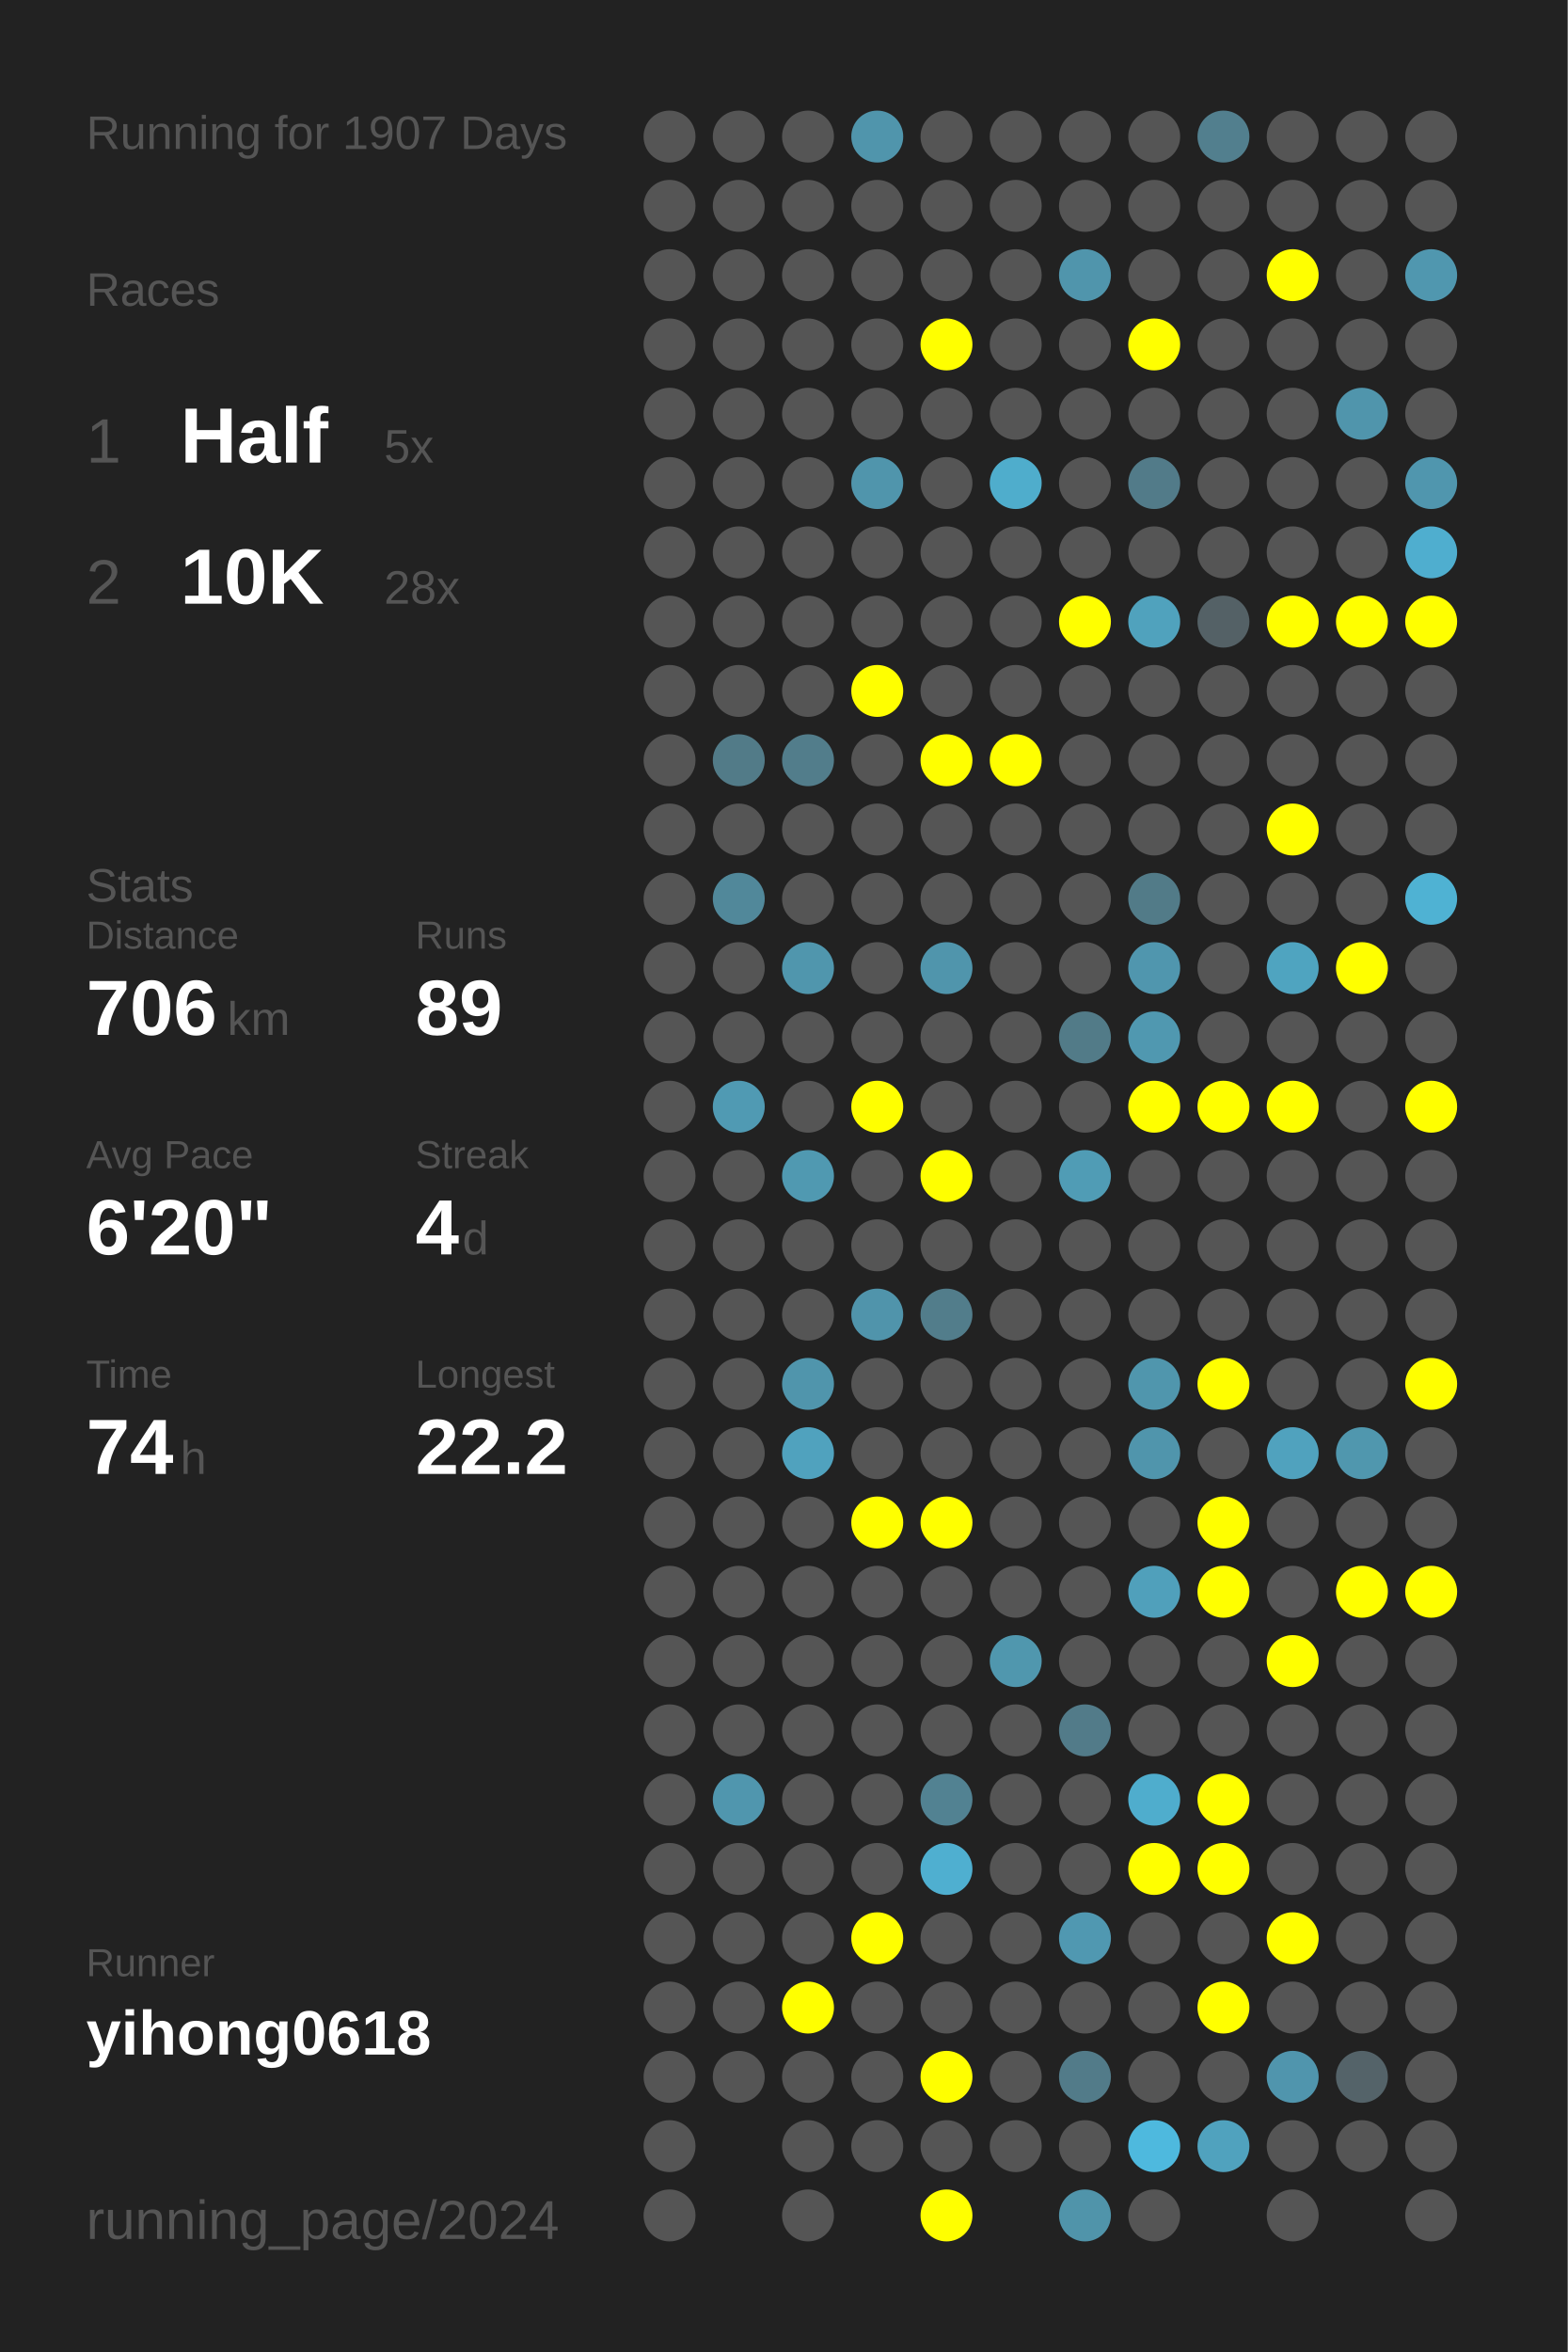
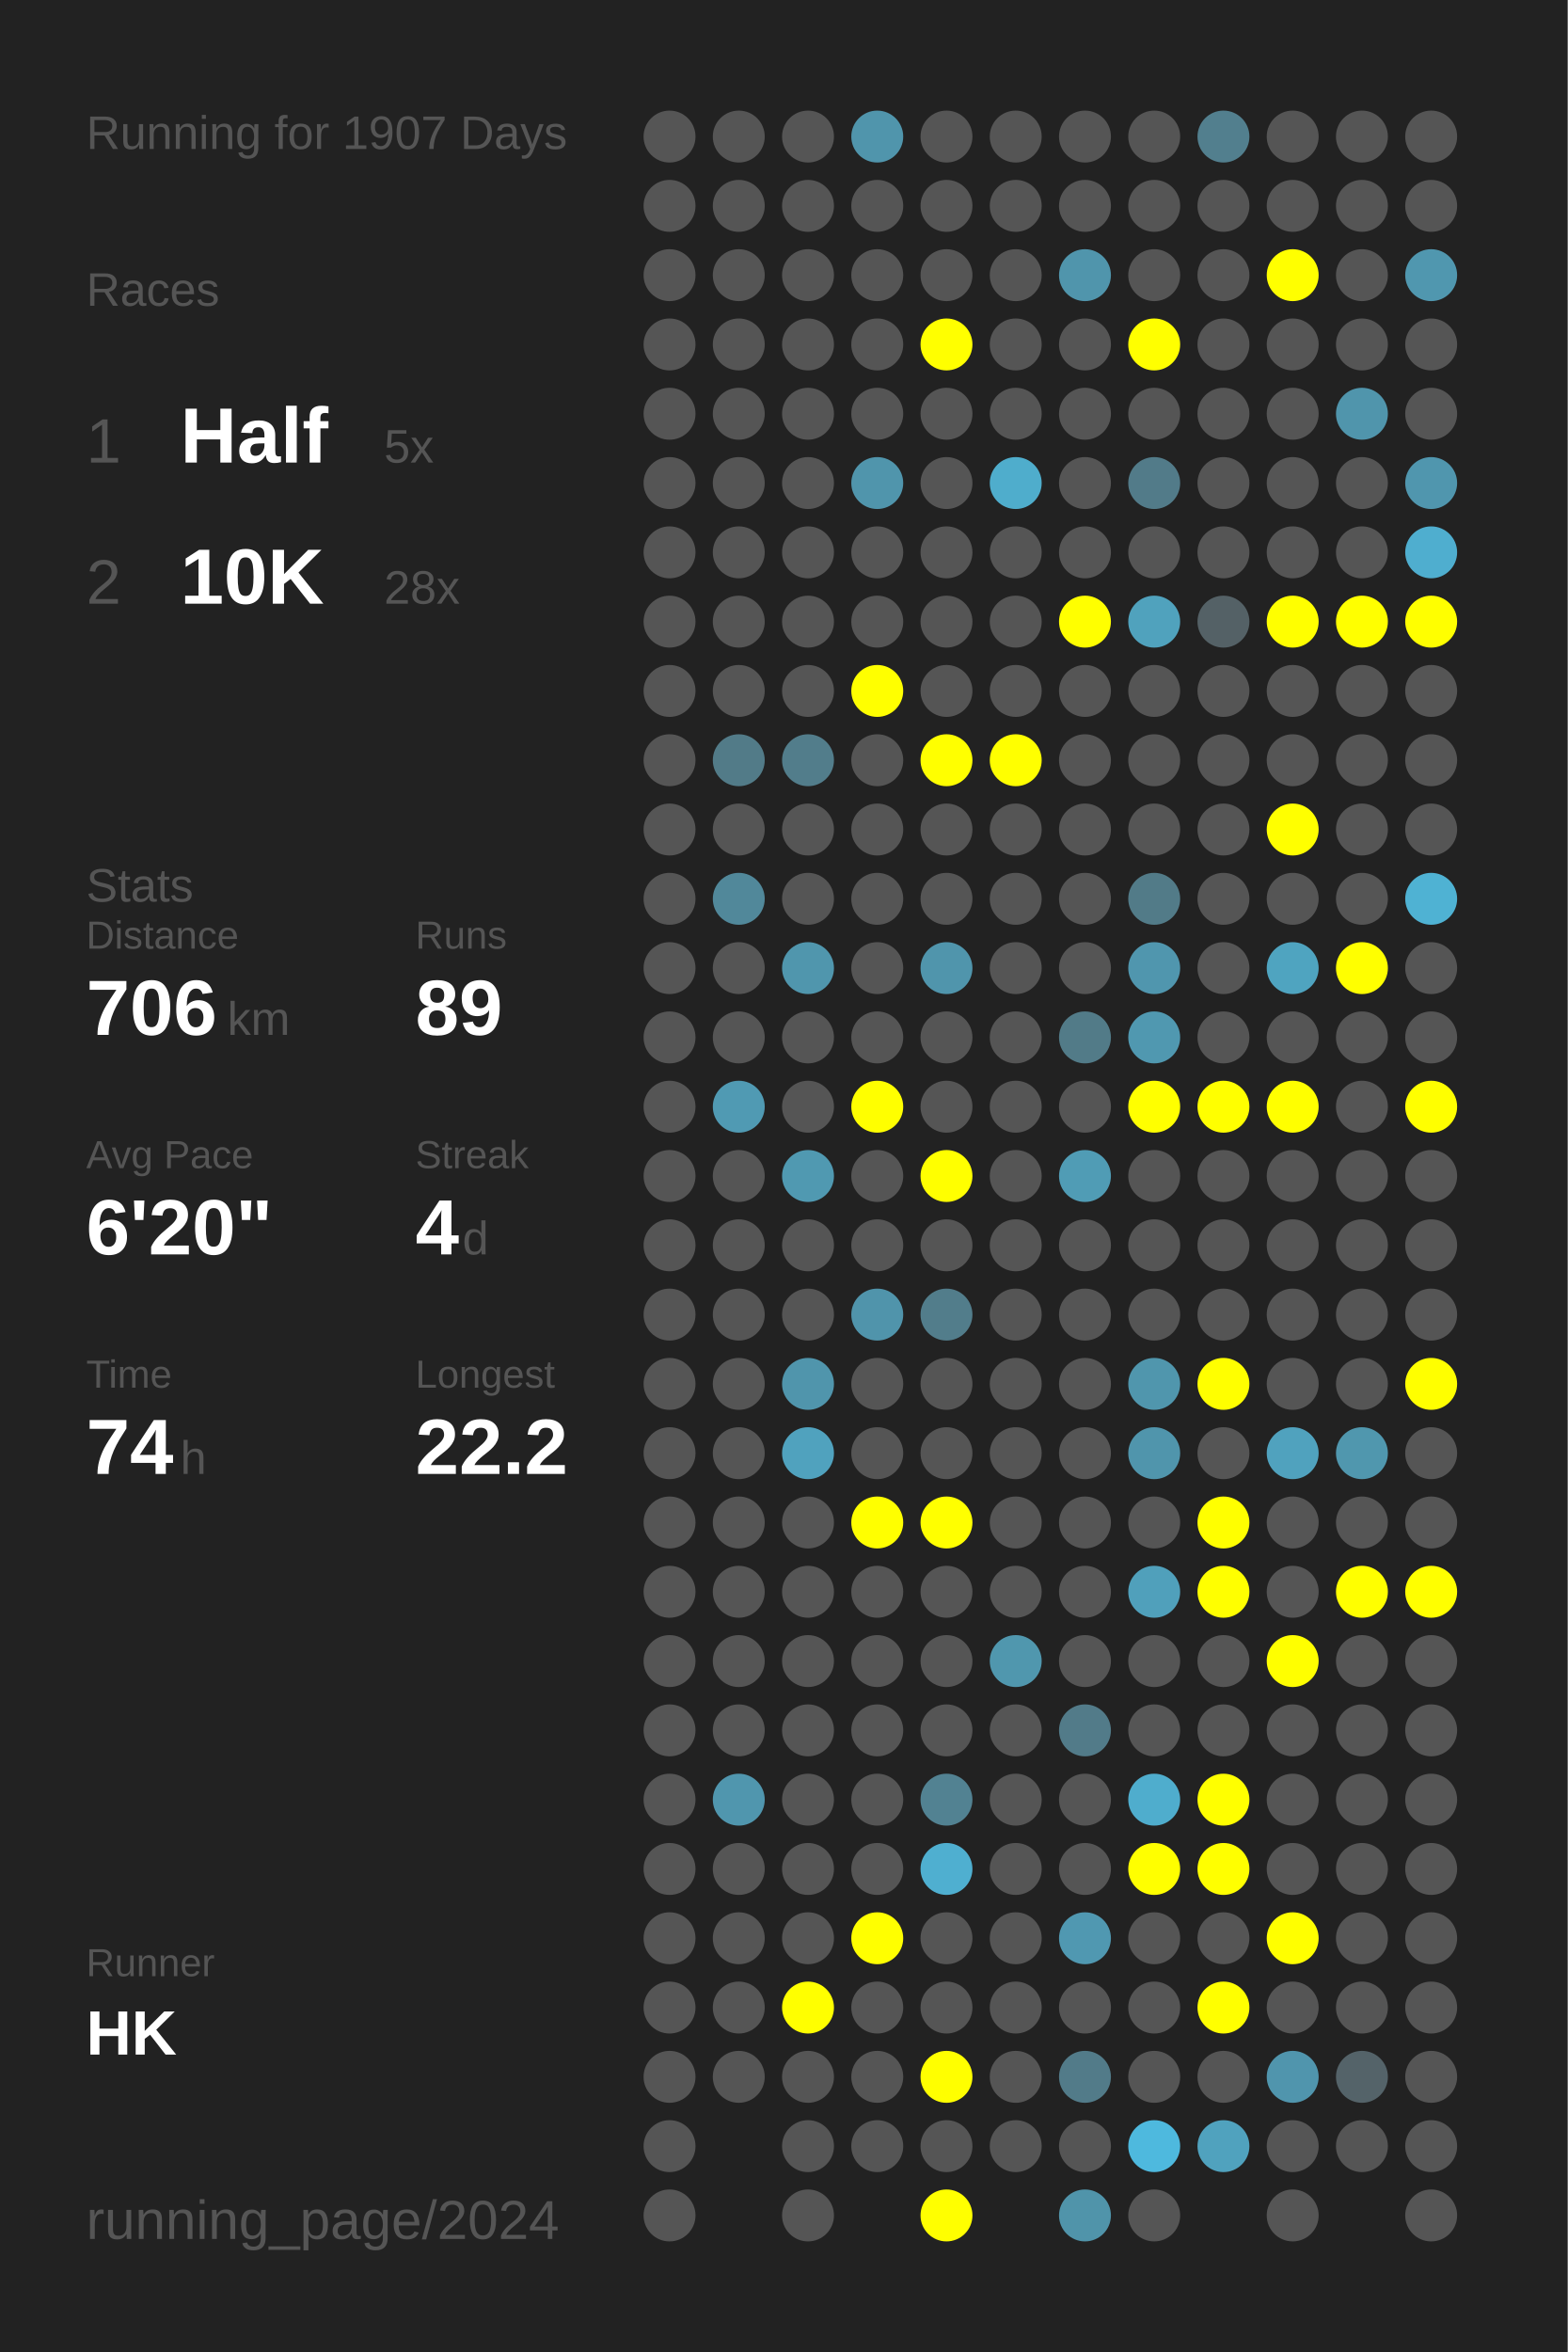
<svg xmlns="http://www.w3.org/2000/svg" baseProfile="full" height="300mm" version="1.1" viewBox="0,0,200,300" width="200mm">
  <defs />
  <rect fill="#222222" height="300" width="200" x="0" y="0" />
  <text fill="#555555" style="font-size:6px; font-family:Arial;" x="11" y="19">Running for 1907 Days</text>
  <text fill="#555555" style="font-size:6px; font-family:Arial;" x="11" y="39">Races</text>
  <text fill="#555555" style="font-size:8px; font-family:Arial;" x="11" y="59">1</text>
  <text fill="#FFFFFF" style="font-size:10px; font-family:Arial; font-weight:bold;" x="23" y="59">Half</text>
  <text fill="#555555" style="font-size:6px; font-family:Arial;" x="49" y="59">5x</text>
  <text fill="#555555" style="font-size:8px; font-family:Arial;" x="11" y="77">2</text>
  <text fill="#FFFFFF" style="font-size:10px; font-family:Arial; font-weight:bold;" x="23" y="77">10K</text>
  <text fill="#555555" style="font-size:6px; font-family:Arial;" x="49" y="77">28x</text>
  <text fill="#555555" style="font-size:6px; font-family:Arial;" x="11" y="115">Stats</text>
  <text fill="#555555" style="font-size:5px; font-family:Arial;" x="11" y="121">Distance</text>
  <text fill="#FFFFFF" style="font-size:10px; font-family:Arial; font-weight:bold;" x="11" y="132">706</text>
  <text fill="#555555" style="font-size:6px; font-family:Arial;" x="29" y="132">km</text>
  <text fill="#555555" style="font-size:5px; font-family:Arial;" x="53" y="121">Runs</text>
  <text fill="#FFFFFF" style="font-size:10px; font-family:Arial; font-weight:bold;" x="53" y="132">89</text>
  <text fill="#555555" style="font-size:5px; font-family:Arial;" x="11" y="149">Avg Pace</text>
  <text fill="#FFFFFF" style="font-size:10px; font-family:Arial; font-weight:bold;" x="11" y="160">6'20"</text>
  <text fill="#555555" style="font-size:5px; font-family:Arial;" x="53" y="149">Streak</text>
  <text fill="#FFFFFF" style="font-size:10px; font-family:Arial; font-weight:bold;" x="53" y="160">4</text>
  <text fill="#555555" style="font-size:6px; font-family:Arial;" x="59" y="160">d</text>
  <text fill="#555555" style="font-size:5px; font-family:Arial;" x="11" y="177">Time</text>
  <text fill="#FFFFFF" style="font-size:10px; font-family:Arial; font-weight:bold;" x="11" y="188">74</text>
  <text fill="#555555" style="font-size:6px; font-family:Arial;" x="23" y="188">h</text>
  <text fill="#555555" style="font-size:5px; font-family:Arial;" x="53" y="177">Longest</text>
  <text fill="#FFFFFF" style="font-size:10px; font-family:Arial; font-weight:bold;" x="53" y="188">22.2</text>
  <text fill="#555555" style="font-size:5px; font-family:Arial;" x="11" y="252.065">Runner</text>
-   <text fill="#FFFFFF" style="font-size:8px; font-family:Arial; font-weight:bold;" x="11" y="262.065">yihong0618</text>
+   <text fill="#FFFFFF" style="font-size:8px; font-family:Arial; font-weight:bold;" x="11" y="262.065">HK</text>
  <text fill="#555555" style="font-size:7px; font-family:Arial;" x="11" y="285.581">running_page/2024</text>
  <circle cx="85.417" cy="17.419" fill="#555555" r="3.312" />
  <circle cx="85.417" cy="26.258" fill="#555555" r="3.312" />
  <circle cx="85.417" cy="35.097" fill="#555555" r="3.312" />
  <circle cx="85.417" cy="43.935" fill="#555555" r="3.312" />
  <circle cx="85.417" cy="52.774" fill="#555555" r="3.312" />
  <circle cx="85.417" cy="61.613" fill="#555555" r="3.312" />
  <circle cx="85.417" cy="70.452" fill="#555555" r="3.312" />
  <circle cx="85.417" cy="79.29" fill="#555555" r="3.312" />
  <circle cx="85.417" cy="88.129" fill="#555555" r="3.312" />
  <circle cx="85.417" cy="96.968" fill="#555555" r="3.312" />
  <circle cx="85.417" cy="105.806" fill="#555555" r="3.312" />
  <circle cx="85.417" cy="114.645" fill="#555555" r="3.312" />
  <circle cx="85.417" cy="123.484" fill="#555555" r="3.312" />
  <circle cx="85.417" cy="132.323" fill="#555555" r="3.312" />
  <circle cx="85.417" cy="141.161" fill="#555555" r="3.312" />
  <circle cx="85.417" cy="150" fill="#555555" r="3.312" />
  <circle cx="85.417" cy="158.839" fill="#555555" r="3.312" />
  <circle cx="85.417" cy="167.677" fill="#555555" r="3.312" />
  <circle cx="85.417" cy="176.516" fill="#555555" r="3.312" />
  <circle cx="85.417" cy="185.355" fill="#555555" r="3.312" />
  <circle cx="85.417" cy="194.194" fill="#555555" r="3.312" />
  <circle cx="85.417" cy="203.032" fill="#555555" r="3.312" />
  <circle cx="85.417" cy="211.871" fill="#555555" r="3.312" />
  <circle cx="85.417" cy="220.71" fill="#555555" r="3.312" />
  <circle cx="85.417" cy="229.548" fill="#555555" r="3.312" />
  <circle cx="85.417" cy="238.387" fill="#555555" r="3.312" />
  <circle cx="85.417" cy="247.226" fill="#555555" r="3.312" />
  <circle cx="85.417" cy="256.065" fill="#555555" r="3.312" />
  <circle cx="85.417" cy="264.903" fill="#555555" r="3.312" />
  <circle cx="85.417" cy="273.742" fill="#555555" r="3.312" />
  <circle cx="85.417" cy="282.581" fill="#555555" r="3.312" />
  <circle cx="94.25" cy="17.419" fill="#555555" r="3.312" />
  <circle cx="94.25" cy="26.258" fill="#555555" r="3.312" />
  <circle cx="94.25" cy="35.097" fill="#555555" r="3.312" />
  <circle cx="94.25" cy="43.935" fill="#555555" r="3.312" />
  <circle cx="94.25" cy="52.774" fill="#555555" r="3.312" />
  <circle cx="94.25" cy="61.613" fill="#555555" r="3.312" />
  <circle cx="94.25" cy="70.452" fill="#555555" r="3.312" />
  <circle cx="94.25" cy="79.29" fill="#555555" r="3.312" />
  <circle cx="94.25" cy="88.129" fill="#555555" r="3.312" />
  <circle cx="94.25" cy="96.968" fill="#527b88" r="3.312" />
  <circle cx="94.25" cy="105.806" fill="#555555" r="3.312" />
  <circle cx="94.25" cy="114.645" fill="#51889a" r="3.312" />
  <circle cx="94.25" cy="123.484" fill="#555555" r="3.312" />
  <circle cx="94.25" cy="132.323" fill="#555555" r="3.312" />
  <circle cx="94.25" cy="141.161" fill="#509ab3" r="3.312" />
  <circle cx="94.25" cy="150" fill="#555555" r="3.312" />
  <circle cx="94.25" cy="158.839" fill="#555555" r="3.312" />
  <circle cx="94.25" cy="167.677" fill="#555555" r="3.312" />
  <circle cx="94.25" cy="176.516" fill="#555555" r="3.312" />
  <circle cx="94.25" cy="185.355" fill="#555555" r="3.312" />
  <circle cx="94.25" cy="194.194" fill="#555555" r="3.312" />
  <circle cx="94.25" cy="203.032" fill="#555555" r="3.312" />
  <circle cx="94.25" cy="211.871" fill="#555555" r="3.312" />
  <circle cx="94.25" cy="220.71" fill="#555555" r="3.312" />
  <circle cx="94.25" cy="229.548" fill="#5096ae" r="3.312" />
  <circle cx="94.25" cy="238.387" fill="#555555" r="3.312" />
  <circle cx="94.25" cy="247.226" fill="#555555" r="3.312" />
  <circle cx="94.25" cy="256.065" fill="#555555" r="3.312" />
  <circle cx="94.25" cy="264.903" fill="#555555" r="3.312" />
  <circle cx="103.083" cy="17.419" fill="#555555" r="3.312" />
  <circle cx="103.083" cy="26.258" fill="#555555" r="3.312" />
  <circle cx="103.083" cy="35.097" fill="#555555" r="3.312" />
  <circle cx="103.083" cy="43.935" fill="#555555" r="3.312" />
  <circle cx="103.083" cy="52.774" fill="#555555" r="3.312" />
  <circle cx="103.083" cy="61.613" fill="#555555" r="3.312" />
  <circle cx="103.083" cy="70.452" fill="#555555" r="3.312" />
  <circle cx="103.083" cy="79.29" fill="#555555" r="3.312" />
  <circle cx="103.083" cy="88.129" fill="#555555" r="3.312" />
  <circle cx="103.083" cy="96.968" fill="#527d8b" r="3.312" />
  <circle cx="103.083" cy="105.806" fill="#555555" r="3.312" />
  <circle cx="103.083" cy="114.645" fill="#555555" r="3.312" />
  <circle cx="103.083" cy="123.484" fill="#5096ad" r="3.312" />
  <circle cx="103.083" cy="132.323" fill="#555555" r="3.312" />
  <circle cx="103.083" cy="141.161" fill="#555555" r="3.312" />
  <circle cx="103.083" cy="150" fill="#5099b1" r="3.312" />
  <circle cx="103.083" cy="158.839" fill="#555555" r="3.312" />
  <circle cx="103.083" cy="167.677" fill="#555555" r="3.312" />
  <circle cx="103.083" cy="176.516" fill="#5095ac" r="3.312" />
  <circle cx="103.083" cy="185.355" fill="#50a2be" r="3.312" />
  <circle cx="103.083" cy="194.194" fill="#555555" r="3.312" />
  <circle cx="103.083" cy="203.032" fill="#555555" r="3.312" />
  <circle cx="103.083" cy="211.871" fill="#555555" r="3.312" />
  <circle cx="103.083" cy="220.71" fill="#555555" r="3.312" />
  <circle cx="103.083" cy="229.548" fill="#555555" r="3.312" />
  <circle cx="103.083" cy="238.387" fill="#555555" r="3.312" />
  <circle cx="103.083" cy="247.226" fill="#555555" r="3.312" />
  <circle cx="103.083" cy="256.065" fill="#FFFF00" r="3.312" />
  <circle cx="103.083" cy="264.903" fill="#555555" r="3.312" />
  <circle cx="103.083" cy="273.742" fill="#555555" r="3.312" />
  <circle cx="103.083" cy="282.581" fill="#555555" r="3.312" />
  <circle cx="111.917" cy="17.419" fill="#5095ac" r="3.312" />
  <circle cx="111.917" cy="26.258" fill="#555555" r="3.312" />
  <circle cx="111.917" cy="35.097" fill="#555555" r="3.312" />
  <circle cx="111.917" cy="43.935" fill="#555555" r="3.312" />
  <circle cx="111.917" cy="52.774" fill="#555555" r="3.312" />
  <circle cx="111.917" cy="61.613" fill="#5095ac" r="3.312" />
  <circle cx="111.917" cy="70.452" fill="#555555" r="3.312" />
  <circle cx="111.917" cy="79.29" fill="#555555" r="3.312" />
  <circle cx="111.917" cy="88.129" fill="#FFFF00" r="3.312" />
  <circle cx="111.917" cy="96.968" fill="#555555" r="3.312" />
  <circle cx="111.917" cy="105.806" fill="#555555" r="3.312" />
  <circle cx="111.917" cy="114.645" fill="#555555" r="3.312" />
  <circle cx="111.917" cy="123.484" fill="#555555" r="3.312" />
  <circle cx="111.917" cy="132.323" fill="#555555" r="3.312" />
  <circle cx="111.917" cy="141.161" fill="#FFFF00" r="3.312" />
  <circle cx="111.917" cy="150" fill="#555555" r="3.312" />
  <circle cx="111.917" cy="158.839" fill="#555555" r="3.312" />
  <circle cx="111.917" cy="167.677" fill="#5094ab" r="3.312" />
  <circle cx="111.917" cy="176.516" fill="#555555" r="3.312" />
  <circle cx="111.917" cy="185.355" fill="#555555" r="3.312" />
  <circle cx="111.917" cy="194.194" fill="#FFFF00" r="3.312" />
  <circle cx="111.917" cy="203.032" fill="#555555" r="3.312" />
  <circle cx="111.917" cy="211.871" fill="#555555" r="3.312" />
  <circle cx="111.917" cy="220.71" fill="#555555" r="3.312" />
  <circle cx="111.917" cy="229.548" fill="#555555" r="3.312" />
  <circle cx="111.917" cy="238.387" fill="#555555" r="3.312" />
  <circle cx="111.917" cy="247.226" fill="#FFFF00" r="3.312" />
  <circle cx="111.917" cy="256.065" fill="#555555" r="3.312" />
  <circle cx="111.917" cy="264.903" fill="#555555" r="3.312" />
  <circle cx="111.917" cy="273.742" fill="#555555" r="3.312" />
  <circle cx="120.75" cy="17.419" fill="#555555" r="3.312" />
  <circle cx="120.75" cy="26.258" fill="#555555" r="3.312" />
  <circle cx="120.75" cy="35.097" fill="#555555" r="3.312" />
  <circle cx="120.75" cy="43.935" fill="#FFFF00" r="3.312" />
  <circle cx="120.75" cy="52.774" fill="#555555" r="3.312" />
  <circle cx="120.75" cy="61.613" fill="#555555" r="3.312" />
  <circle cx="120.75" cy="70.452" fill="#555555" r="3.312" />
  <circle cx="120.75" cy="79.29" fill="#555555" r="3.312" />
  <circle cx="120.75" cy="88.129" fill="#555555" r="3.312" />
  <circle cx="120.75" cy="96.968" fill="#FFFF00" r="3.312" />
  <circle cx="120.75" cy="105.806" fill="#555555" r="3.312" />
  <circle cx="120.75" cy="114.645" fill="#555555" r="3.312" />
  <circle cx="120.75" cy="123.484" fill="#5095ac" r="3.312" />
  <circle cx="120.75" cy="132.323" fill="#555555" r="3.312" />
  <circle cx="120.75" cy="141.161" fill="#555555" r="3.312" />
  <circle cx="120.75" cy="150" fill="#FFFF00" r="3.312" />
  <circle cx="120.75" cy="158.839" fill="#555555" r="3.312" />
  <circle cx="120.75" cy="167.677" fill="#527d8b" r="3.312" />
  <circle cx="120.75" cy="176.516" fill="#555555" r="3.312" />
  <circle cx="120.75" cy="185.355" fill="#555555" r="3.312" />
  <circle cx="120.75" cy="194.194" fill="#FFFF00" r="3.312" />
  <circle cx="120.75" cy="203.032" fill="#555555" r="3.312" />
  <circle cx="120.75" cy="211.871" fill="#555555" r="3.312" />
  <circle cx="120.75" cy="220.71" fill="#555555" r="3.312" />
  <circle cx="120.75" cy="229.548" fill="#528292" r="3.312" />
  <circle cx="120.75" cy="238.387" fill="#4fafd0" r="3.312" />
  <circle cx="120.75" cy="247.226" fill="#555555" r="3.312" />
  <circle cx="120.75" cy="256.065" fill="#555555" r="3.312" />
  <circle cx="120.75" cy="264.903" fill="#FFFF00" r="3.312" />
  <circle cx="120.75" cy="273.742" fill="#555555" r="3.312" />
  <circle cx="120.75" cy="282.581" fill="#FFFF00" r="3.312" />
  <circle cx="129.583" cy="17.419" fill="#555555" r="3.312" />
  <circle cx="129.583" cy="26.258" fill="#555555" r="3.312" />
  <circle cx="129.583" cy="35.097" fill="#555555" r="3.312" />
  <circle cx="129.583" cy="43.935" fill="#555555" r="3.312" />
  <circle cx="129.583" cy="52.774" fill="#555555" r="3.312" />
  <circle cx="129.583" cy="61.613" fill="#4fadcc" r="3.312" />
  <circle cx="129.583" cy="70.452" fill="#555555" r="3.312" />
  <circle cx="129.583" cy="79.29" fill="#555555" r="3.312" />
  <circle cx="129.583" cy="88.129" fill="#555555" r="3.312" />
  <circle cx="129.583" cy="96.968" fill="#FFFF00" r="3.312" />
  <circle cx="129.583" cy="105.806" fill="#555555" r="3.312" />
  <circle cx="129.583" cy="114.645" fill="#555555" r="3.312" />
  <circle cx="129.583" cy="123.484" fill="#555555" r="3.312" />
  <circle cx="129.583" cy="132.323" fill="#555555" r="3.312" />
  <circle cx="129.583" cy="141.161" fill="#555555" r="3.312" />
  <circle cx="129.583" cy="150" fill="#555555" r="3.312" />
  <circle cx="129.583" cy="158.839" fill="#555555" r="3.312" />
  <circle cx="129.583" cy="167.677" fill="#555555" r="3.312" />
  <circle cx="129.583" cy="176.516" fill="#555555" r="3.312" />
  <circle cx="129.583" cy="185.355" fill="#555555" r="3.312" />
  <circle cx="129.583" cy="194.194" fill="#555555" r="3.312" />
  <circle cx="129.583" cy="203.032" fill="#555555" r="3.312" />
  <circle cx="129.583" cy="211.871" fill="#5097ae" r="3.312" />
  <circle cx="129.583" cy="220.71" fill="#555555" r="3.312" />
  <circle cx="129.583" cy="229.548" fill="#555555" r="3.312" />
  <circle cx="129.583" cy="238.387" fill="#555555" r="3.312" />
  <circle cx="129.583" cy="247.226" fill="#555555" r="3.312" />
  <circle cx="129.583" cy="256.065" fill="#555555" r="3.312" />
  <circle cx="129.583" cy="264.903" fill="#555555" r="3.312" />
  <circle cx="129.583" cy="273.742" fill="#555555" r="3.312" />
  <circle cx="138.417" cy="17.419" fill="#555555" r="3.312" />
  <circle cx="138.417" cy="26.258" fill="#555555" r="3.312" />
  <circle cx="138.417" cy="35.097" fill="#5095ac" r="3.312" />
  <circle cx="138.417" cy="43.935" fill="#555555" r="3.312" />
  <circle cx="138.417" cy="52.774" fill="#555555" r="3.312" />
  <circle cx="138.417" cy="61.613" fill="#555555" r="3.312" />
  <circle cx="138.417" cy="70.452" fill="#555555" r="3.312" />
  <circle cx="138.417" cy="79.29" fill="#FFFF00" r="3.312" />
  <circle cx="138.417" cy="88.129" fill="#555555" r="3.312" />
  <circle cx="138.417" cy="96.968" fill="#555555" r="3.312" />
  <circle cx="138.417" cy="105.806" fill="#555555" r="3.312" />
  <circle cx="138.417" cy="114.645" fill="#555555" r="3.312" />
  <circle cx="138.417" cy="123.484" fill="#555555" r="3.312" />
  <circle cx="138.417" cy="132.323" fill="#527b88" r="3.312" />
  <circle cx="138.417" cy="141.161" fill="#555555" r="3.312" />
  <circle cx="138.417" cy="150" fill="#509cb5" r="3.312" />
  <circle cx="138.417" cy="158.839" fill="#555555" r="3.312" />
  <circle cx="138.417" cy="167.677" fill="#555555" r="3.312" />
  <circle cx="138.417" cy="176.516" fill="#555555" r="3.312" />
  <circle cx="138.417" cy="185.355" fill="#555555" r="3.312" />
  <circle cx="138.417" cy="194.194" fill="#555555" r="3.312" />
  <circle cx="138.417" cy="203.032" fill="#555555" r="3.312" />
  <circle cx="138.417" cy="211.871" fill="#555555" r="3.312" />
  <circle cx="138.417" cy="220.71" fill="#527b89" r="3.312" />
  <circle cx="138.417" cy="229.548" fill="#555555" r="3.312" />
  <circle cx="138.417" cy="238.387" fill="#555555" r="3.312" />
  <circle cx="138.417" cy="247.226" fill="#5098b1" r="3.312" />
  <circle cx="138.417" cy="256.065" fill="#555555" r="3.312" />
  <circle cx="138.417" cy="264.903" fill="#527b89" r="3.312" />
  <circle cx="138.417" cy="273.742" fill="#555555" r="3.312" />
  <circle cx="138.417" cy="282.581" fill="#5094aa" r="3.312" />
  <circle cx="147.25" cy="17.419" fill="#555555" r="3.312" />
  <circle cx="147.25" cy="26.258" fill="#555555" r="3.312" />
  <circle cx="147.25" cy="35.097" fill="#555555" r="3.312" />
  <circle cx="147.25" cy="43.935" fill="#FFFF00" r="3.312" />
  <circle cx="147.25" cy="52.774" fill="#555555" r="3.312" />
  <circle cx="147.25" cy="61.613" fill="#527b89" r="3.312" />
  <circle cx="147.25" cy="70.452" fill="#555555" r="3.312" />
  <circle cx="147.25" cy="79.29" fill="#50a2bd" r="3.312" />
  <circle cx="147.25" cy="88.129" fill="#555555" r="3.312" />
  <circle cx="147.25" cy="96.968" fill="#555555" r="3.312" />
  <circle cx="147.25" cy="105.806" fill="#555555" r="3.312" />
  <circle cx="147.25" cy="114.645" fill="#527b88" r="3.312" />
  <circle cx="147.25" cy="123.484" fill="#5096ae" r="3.312" />
  <circle cx="147.25" cy="132.323" fill="#5098b0" r="3.312" />
  <circle cx="147.25" cy="141.161" fill="#FFFF00" r="3.312" />
  <circle cx="147.25" cy="150" fill="#555555" r="3.312" />
  <circle cx="147.25" cy="158.839" fill="#555555" r="3.312" />
  <circle cx="147.25" cy="167.677" fill="#555555" r="3.312" />
  <circle cx="147.25" cy="176.516" fill="#5096ad" r="3.312" />
  <circle cx="147.25" cy="185.355" fill="#5095ac" r="3.312" />
  <circle cx="147.25" cy="194.194" fill="#555555" r="3.312" />
  <circle cx="147.25" cy="203.032" fill="#50a0bb" r="3.312" />
  <circle cx="147.25" cy="211.871" fill="#555555" r="3.312" />
  <circle cx="147.25" cy="220.71" fill="#555555" r="3.312" />
  <circle cx="147.25" cy="229.548" fill="#4fadcd" r="3.312" />
  <circle cx="147.25" cy="238.387" fill="#FFFF00" r="3.312" />
  <circle cx="147.25" cy="247.226" fill="#555555" r="3.312" />
  <circle cx="147.25" cy="256.065" fill="#555555" r="3.312" />
  <circle cx="147.25" cy="264.903" fill="#555555" r="3.312" />
  <circle cx="147.25" cy="273.742" fill="#4eb9de" r="3.312" />
  <circle cx="147.25" cy="282.581" fill="#555555" r="3.312" />
  <circle cx="156.083" cy="17.419" fill="#527f8e" r="3.312" />
  <circle cx="156.083" cy="26.258" fill="#555555" r="3.312" />
  <circle cx="156.083" cy="35.097" fill="#555555" r="3.312" />
  <circle cx="156.083" cy="43.935" fill="#555555" r="3.312" />
  <circle cx="156.083" cy="52.774" fill="#555555" r="3.312" />
  <circle cx="156.083" cy="61.613" fill="#555555" r="3.312" />
  <circle cx="156.083" cy="70.452" fill="#555555" r="3.312" />
  <circle cx="156.083" cy="79.29" fill="#546166" r="3.312" />
  <circle cx="156.083" cy="88.129" fill="#555555" r="3.312" />
  <circle cx="156.083" cy="96.968" fill="#555555" r="3.312" />
  <circle cx="156.083" cy="105.806" fill="#555555" r="3.312" />
  <circle cx="156.083" cy="114.645" fill="#555555" r="3.312" />
  <circle cx="156.083" cy="123.484" fill="#555555" r="3.312" />
  <circle cx="156.083" cy="132.323" fill="#555555" r="3.312" />
  <circle cx="156.083" cy="141.161" fill="#FFFF00" r="3.312" />
  <circle cx="156.083" cy="150" fill="#555555" r="3.312" />
  <circle cx="156.083" cy="158.839" fill="#555555" r="3.312" />
  <circle cx="156.083" cy="167.677" fill="#555555" r="3.312" />
  <circle cx="156.083" cy="176.516" fill="#FFFF00" r="3.312" />
  <circle cx="156.083" cy="185.355" fill="#555555" r="3.312" />
  <circle cx="156.083" cy="194.194" fill="#FFFF00" r="3.312" />
  <circle cx="156.083" cy="203.032" fill="#FFFF00" r="3.312" />
  <circle cx="156.083" cy="211.871" fill="#555555" r="3.312" />
  <circle cx="156.083" cy="220.71" fill="#555555" r="3.312" />
  <circle cx="156.083" cy="229.548" fill="#FFFF00" r="3.312" />
  <circle cx="156.083" cy="238.387" fill="#FFFF00" r="3.312" />
  <circle cx="156.083" cy="247.226" fill="#555555" r="3.312" />
  <circle cx="156.083" cy="256.065" fill="#FFFF00" r="3.312" />
  <circle cx="156.083" cy="264.903" fill="#555555" r="3.312" />
  <circle cx="156.083" cy="273.742" fill="#50a2be" r="3.312" />
  <circle cx="164.917" cy="17.419" fill="#555555" r="3.312" />
  <circle cx="164.917" cy="26.258" fill="#555555" r="3.312" />
  <circle cx="164.917" cy="35.097" fill="#FFFF00" r="3.312" />
  <circle cx="164.917" cy="43.935" fill="#555555" r="3.312" />
  <circle cx="164.917" cy="52.774" fill="#555555" r="3.312" />
  <circle cx="164.917" cy="61.613" fill="#555555" r="3.312" />
  <circle cx="164.917" cy="70.452" fill="#555555" r="3.312" />
  <circle cx="164.917" cy="79.29" fill="#FFFF00" r="3.312" />
  <circle cx="164.917" cy="88.129" fill="#555555" r="3.312" />
  <circle cx="164.917" cy="96.968" fill="#555555" r="3.312" />
  <circle cx="164.917" cy="105.806" fill="#FFFF00" r="3.312" />
  <circle cx="164.917" cy="114.645" fill="#555555" r="3.312" />
  <circle cx="164.917" cy="123.484" fill="#4fa4c0" r="3.312" />
  <circle cx="164.917" cy="132.323" fill="#555555" r="3.312" />
  <circle cx="164.917" cy="141.161" fill="#FFFF00" r="3.312" />
  <circle cx="164.917" cy="150" fill="#555555" r="3.312" />
  <circle cx="164.917" cy="158.839" fill="#555555" r="3.312" />
  <circle cx="164.917" cy="167.677" fill="#555555" r="3.312" />
  <circle cx="164.917" cy="176.516" fill="#555555" r="3.312" />
  <circle cx="164.917" cy="185.355" fill="#50a2be" r="3.312" />
  <circle cx="164.917" cy="194.194" fill="#555555" r="3.312" />
  <circle cx="164.917" cy="203.032" fill="#555555" r="3.312" />
  <circle cx="164.917" cy="211.871" fill="#FFFF00" r="3.312" />
  <circle cx="164.917" cy="220.71" fill="#555555" r="3.312" />
  <circle cx="164.917" cy="229.548" fill="#555555" r="3.312" />
  <circle cx="164.917" cy="238.387" fill="#555555" r="3.312" />
  <circle cx="164.917" cy="247.226" fill="#FFFF00" r="3.312" />
  <circle cx="164.917" cy="256.065" fill="#555555" r="3.312" />
  <circle cx="164.917" cy="264.903" fill="#5095ad" r="3.312" />
  <circle cx="164.917" cy="273.742" fill="#555555" r="3.312" />
  <circle cx="164.917" cy="282.581" fill="#555555" r="3.312" />
  <circle cx="173.75" cy="17.419" fill="#555555" r="3.312" />
  <circle cx="173.75" cy="26.258" fill="#555555" r="3.312" />
  <circle cx="173.75" cy="35.097" fill="#555555" r="3.312" />
  <circle cx="173.75" cy="43.935" fill="#555555" r="3.312" />
  <circle cx="173.75" cy="52.774" fill="#5095ac" r="3.312" />
  <circle cx="173.75" cy="61.613" fill="#555555" r="3.312" />
  <circle cx="173.75" cy="70.452" fill="#555555" r="3.312" />
  <circle cx="173.75" cy="79.29" fill="#FFFF00" r="3.312" />
  <circle cx="173.75" cy="88.129" fill="#555555" r="3.312" />
  <circle cx="173.75" cy="96.968" fill="#555555" r="3.312" />
  <circle cx="173.75" cy="105.806" fill="#555555" r="3.312" />
  <circle cx="173.75" cy="114.645" fill="#555555" r="3.312" />
  <circle cx="173.75" cy="123.484" fill="#FFFF00" r="3.312" />
  <circle cx="173.75" cy="132.323" fill="#555555" r="3.312" />
  <circle cx="173.75" cy="141.161" fill="#555555" r="3.312" />
  <circle cx="173.75" cy="150" fill="#555555" r="3.312" />
  <circle cx="173.75" cy="158.839" fill="#555555" r="3.312" />
  <circle cx="173.75" cy="167.677" fill="#555555" r="3.312" />
  <circle cx="173.75" cy="176.516" fill="#555555" r="3.312" />
  <circle cx="173.75" cy="185.355" fill="#5097ae" r="3.312" />
  <circle cx="173.75" cy="194.194" fill="#555555" r="3.312" />
  <circle cx="173.75" cy="203.032" fill="#FFFF00" r="3.312" />
  <circle cx="173.75" cy="211.871" fill="#555555" r="3.312" />
  <circle cx="173.75" cy="220.71" fill="#555555" r="3.312" />
  <circle cx="173.75" cy="229.548" fill="#555555" r="3.312" />
  <circle cx="173.75" cy="238.387" fill="#555555" r="3.312" />
  <circle cx="173.75" cy="247.226" fill="#555555" r="3.312" />
  <circle cx="173.75" cy="256.065" fill="#555555" r="3.312" />
  <circle cx="173.75" cy="264.903" fill="#546369" r="3.312" />
  <circle cx="173.75" cy="273.742" fill="#555555" r="3.312" />
  <circle cx="182.583" cy="17.419" fill="#555555" r="3.312" />
  <circle cx="182.583" cy="26.258" fill="#555555" r="3.312" />
  <circle cx="182.583" cy="35.097" fill="#5097af" r="3.312" />
  <circle cx="182.583" cy="43.935" fill="#555555" r="3.312" />
  <circle cx="182.583" cy="52.774" fill="#555555" r="3.312" />
  <circle cx="182.583" cy="61.613" fill="#5096ae" r="3.312" />
  <circle cx="182.583" cy="70.452" fill="#4faecf" r="3.312" />
  <circle cx="182.583" cy="79.29" fill="#FFFF00" r="3.312" />
  <circle cx="182.583" cy="88.129" fill="#555555" r="3.312" />
  <circle cx="182.583" cy="96.968" fill="#555555" r="3.312" />
  <circle cx="182.583" cy="105.806" fill="#555555" r="3.312" />
  <circle cx="182.583" cy="114.645" fill="#4fb2d3" r="3.312" />
  <circle cx="182.583" cy="123.484" fill="#555555" r="3.312" />
  <circle cx="182.583" cy="132.323" fill="#555555" r="3.312" />
  <circle cx="182.583" cy="141.161" fill="#FFFF00" r="3.312" />
  <circle cx="182.583" cy="150" fill="#555555" r="3.312" />
  <circle cx="182.583" cy="158.839" fill="#555555" r="3.312" />
  <circle cx="182.583" cy="167.677" fill="#555555" r="3.312" />
  <circle cx="182.583" cy="176.516" fill="#FFFF00" r="3.312" />
  <circle cx="182.583" cy="185.355" fill="#555555" r="3.312" />
  <circle cx="182.583" cy="194.194" fill="#555555" r="3.312" />
  <circle cx="182.583" cy="203.032" fill="#FFFF00" r="3.312" />
  <circle cx="182.583" cy="211.871" fill="#555555" r="3.312" />
  <circle cx="182.583" cy="220.71" fill="#555555" r="3.312" />
  <circle cx="182.583" cy="229.548" fill="#555555" r="3.312" />
  <circle cx="182.583" cy="238.387" fill="#555555" r="3.312" />
  <circle cx="182.583" cy="247.226" fill="#555555" r="3.312" />
  <circle cx="182.583" cy="256.065" fill="#555555" r="3.312" />
  <circle cx="182.583" cy="264.903" fill="#555555" r="3.312" />
  <circle cx="182.583" cy="273.742" fill="#555555" r="3.312" />
  <circle cx="182.583" cy="282.581" fill="#555555" r="3.312" />
</svg>
